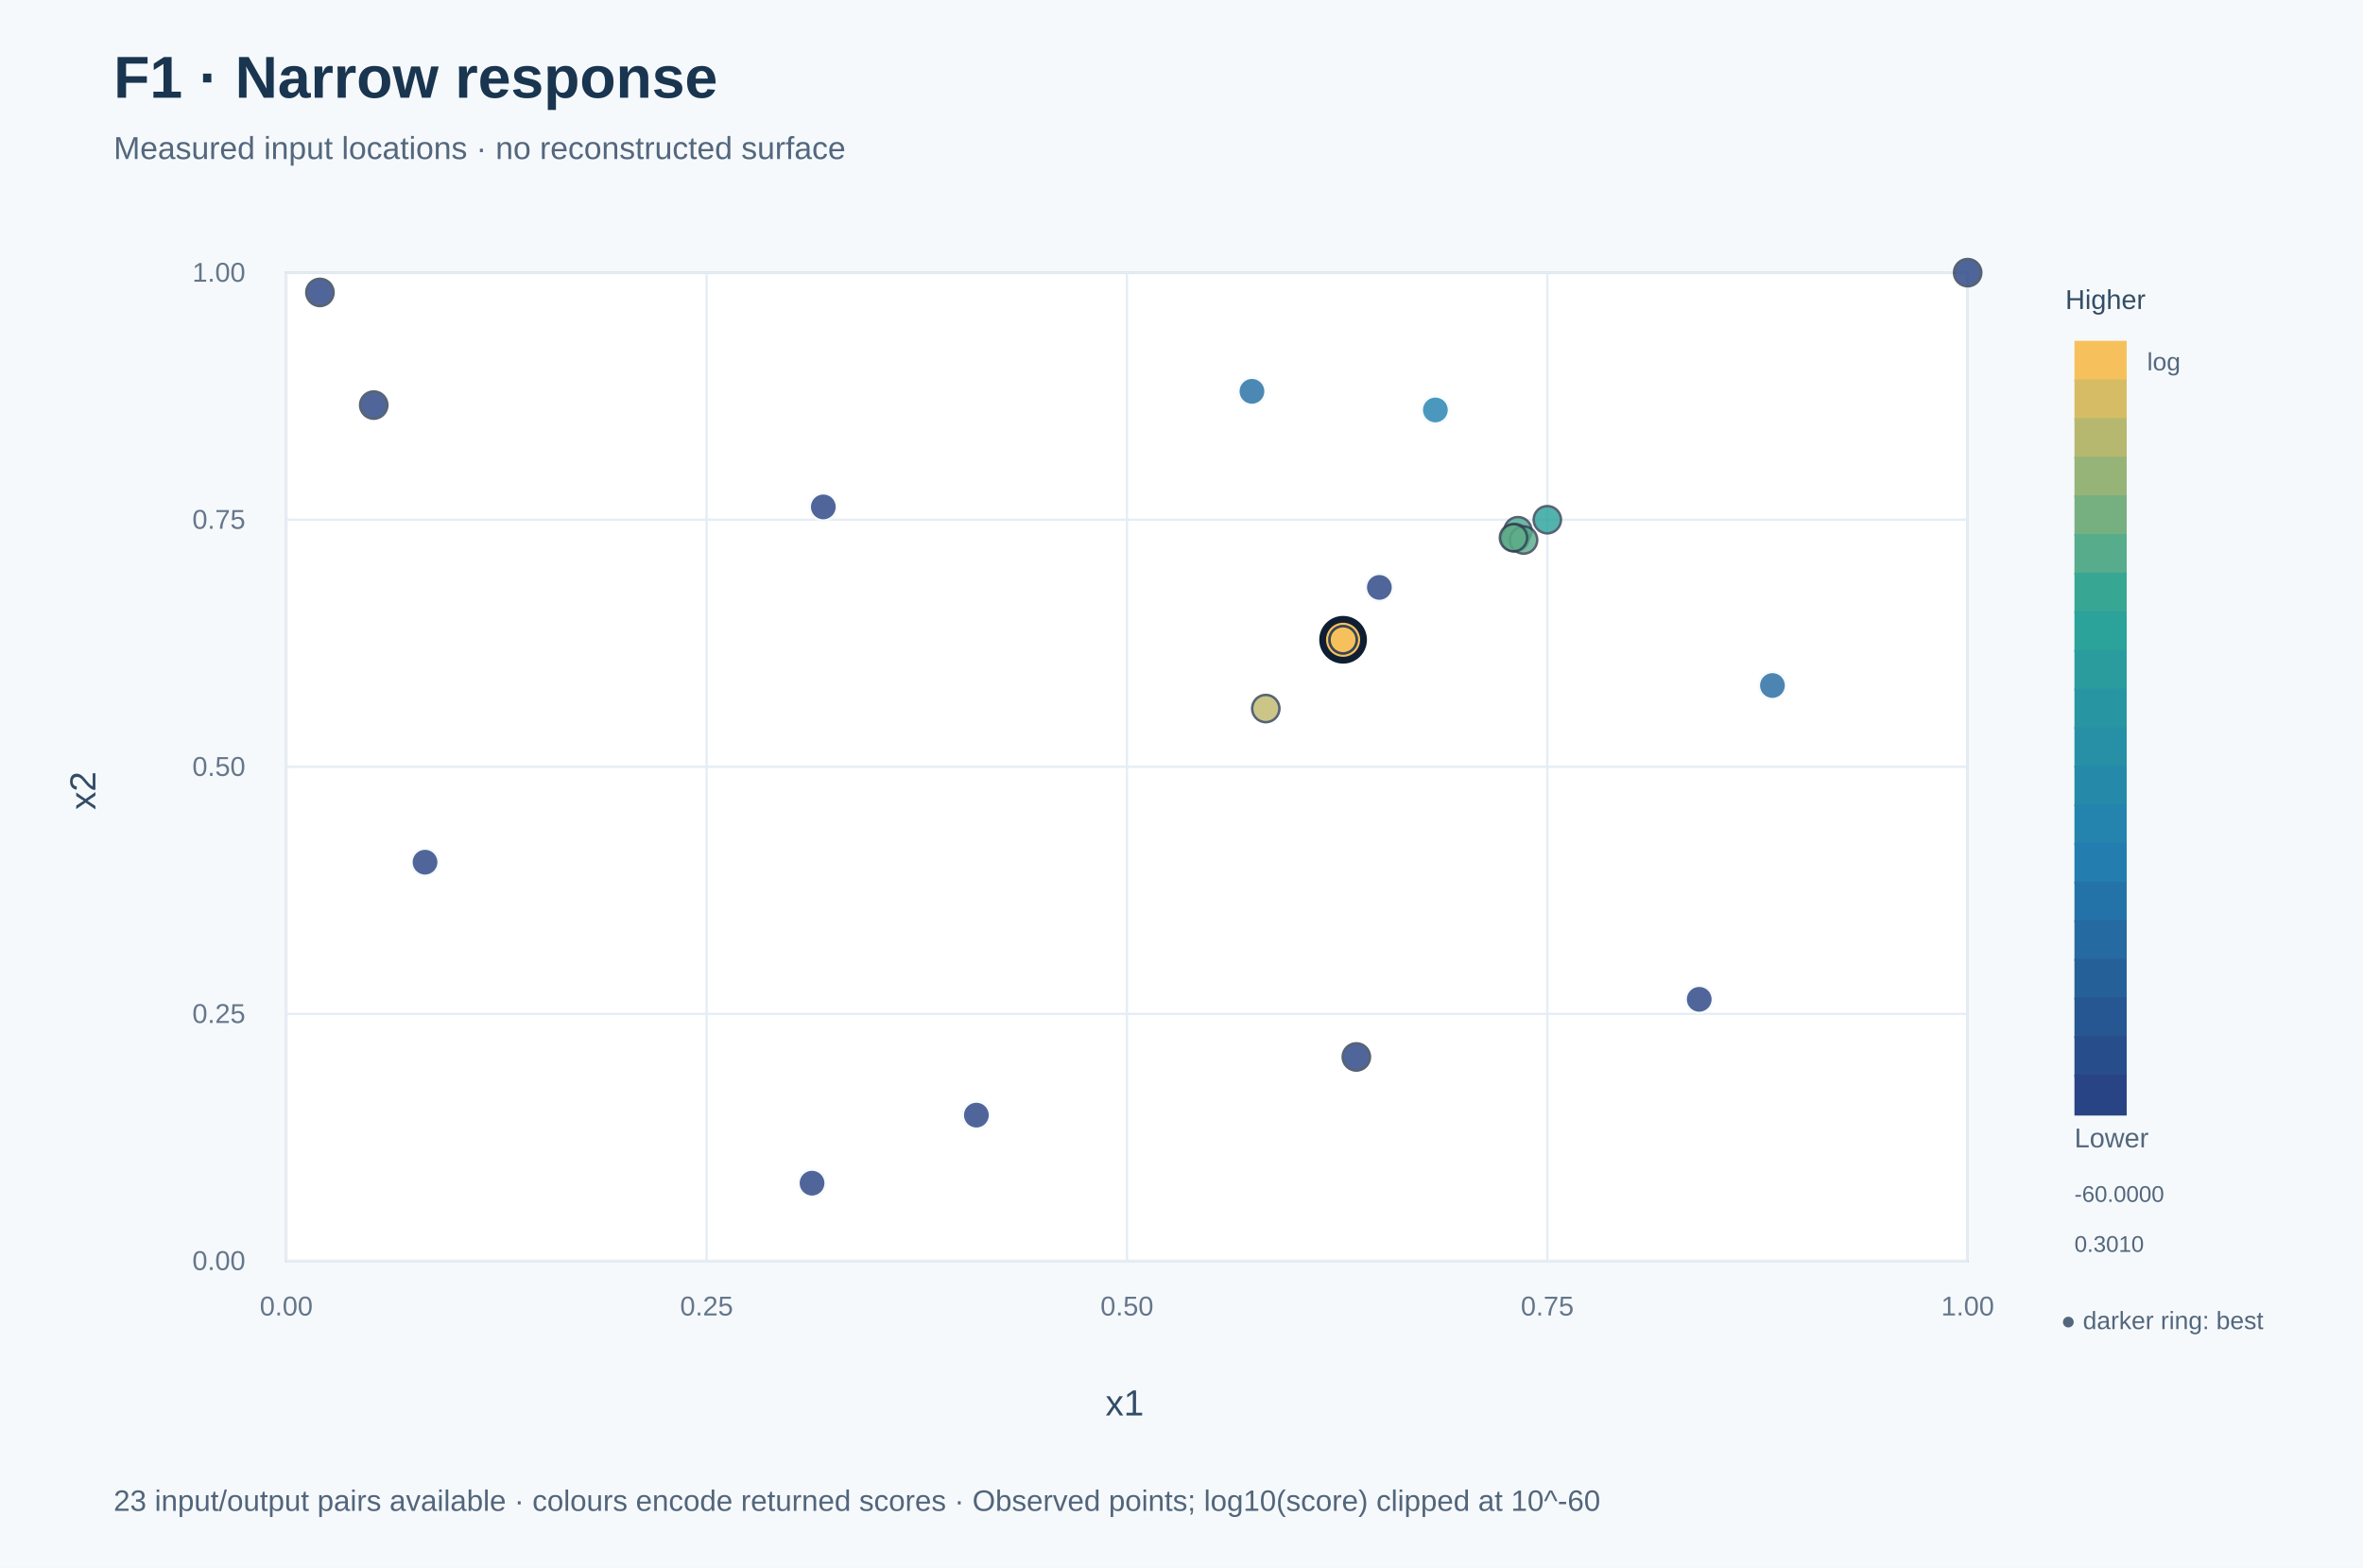
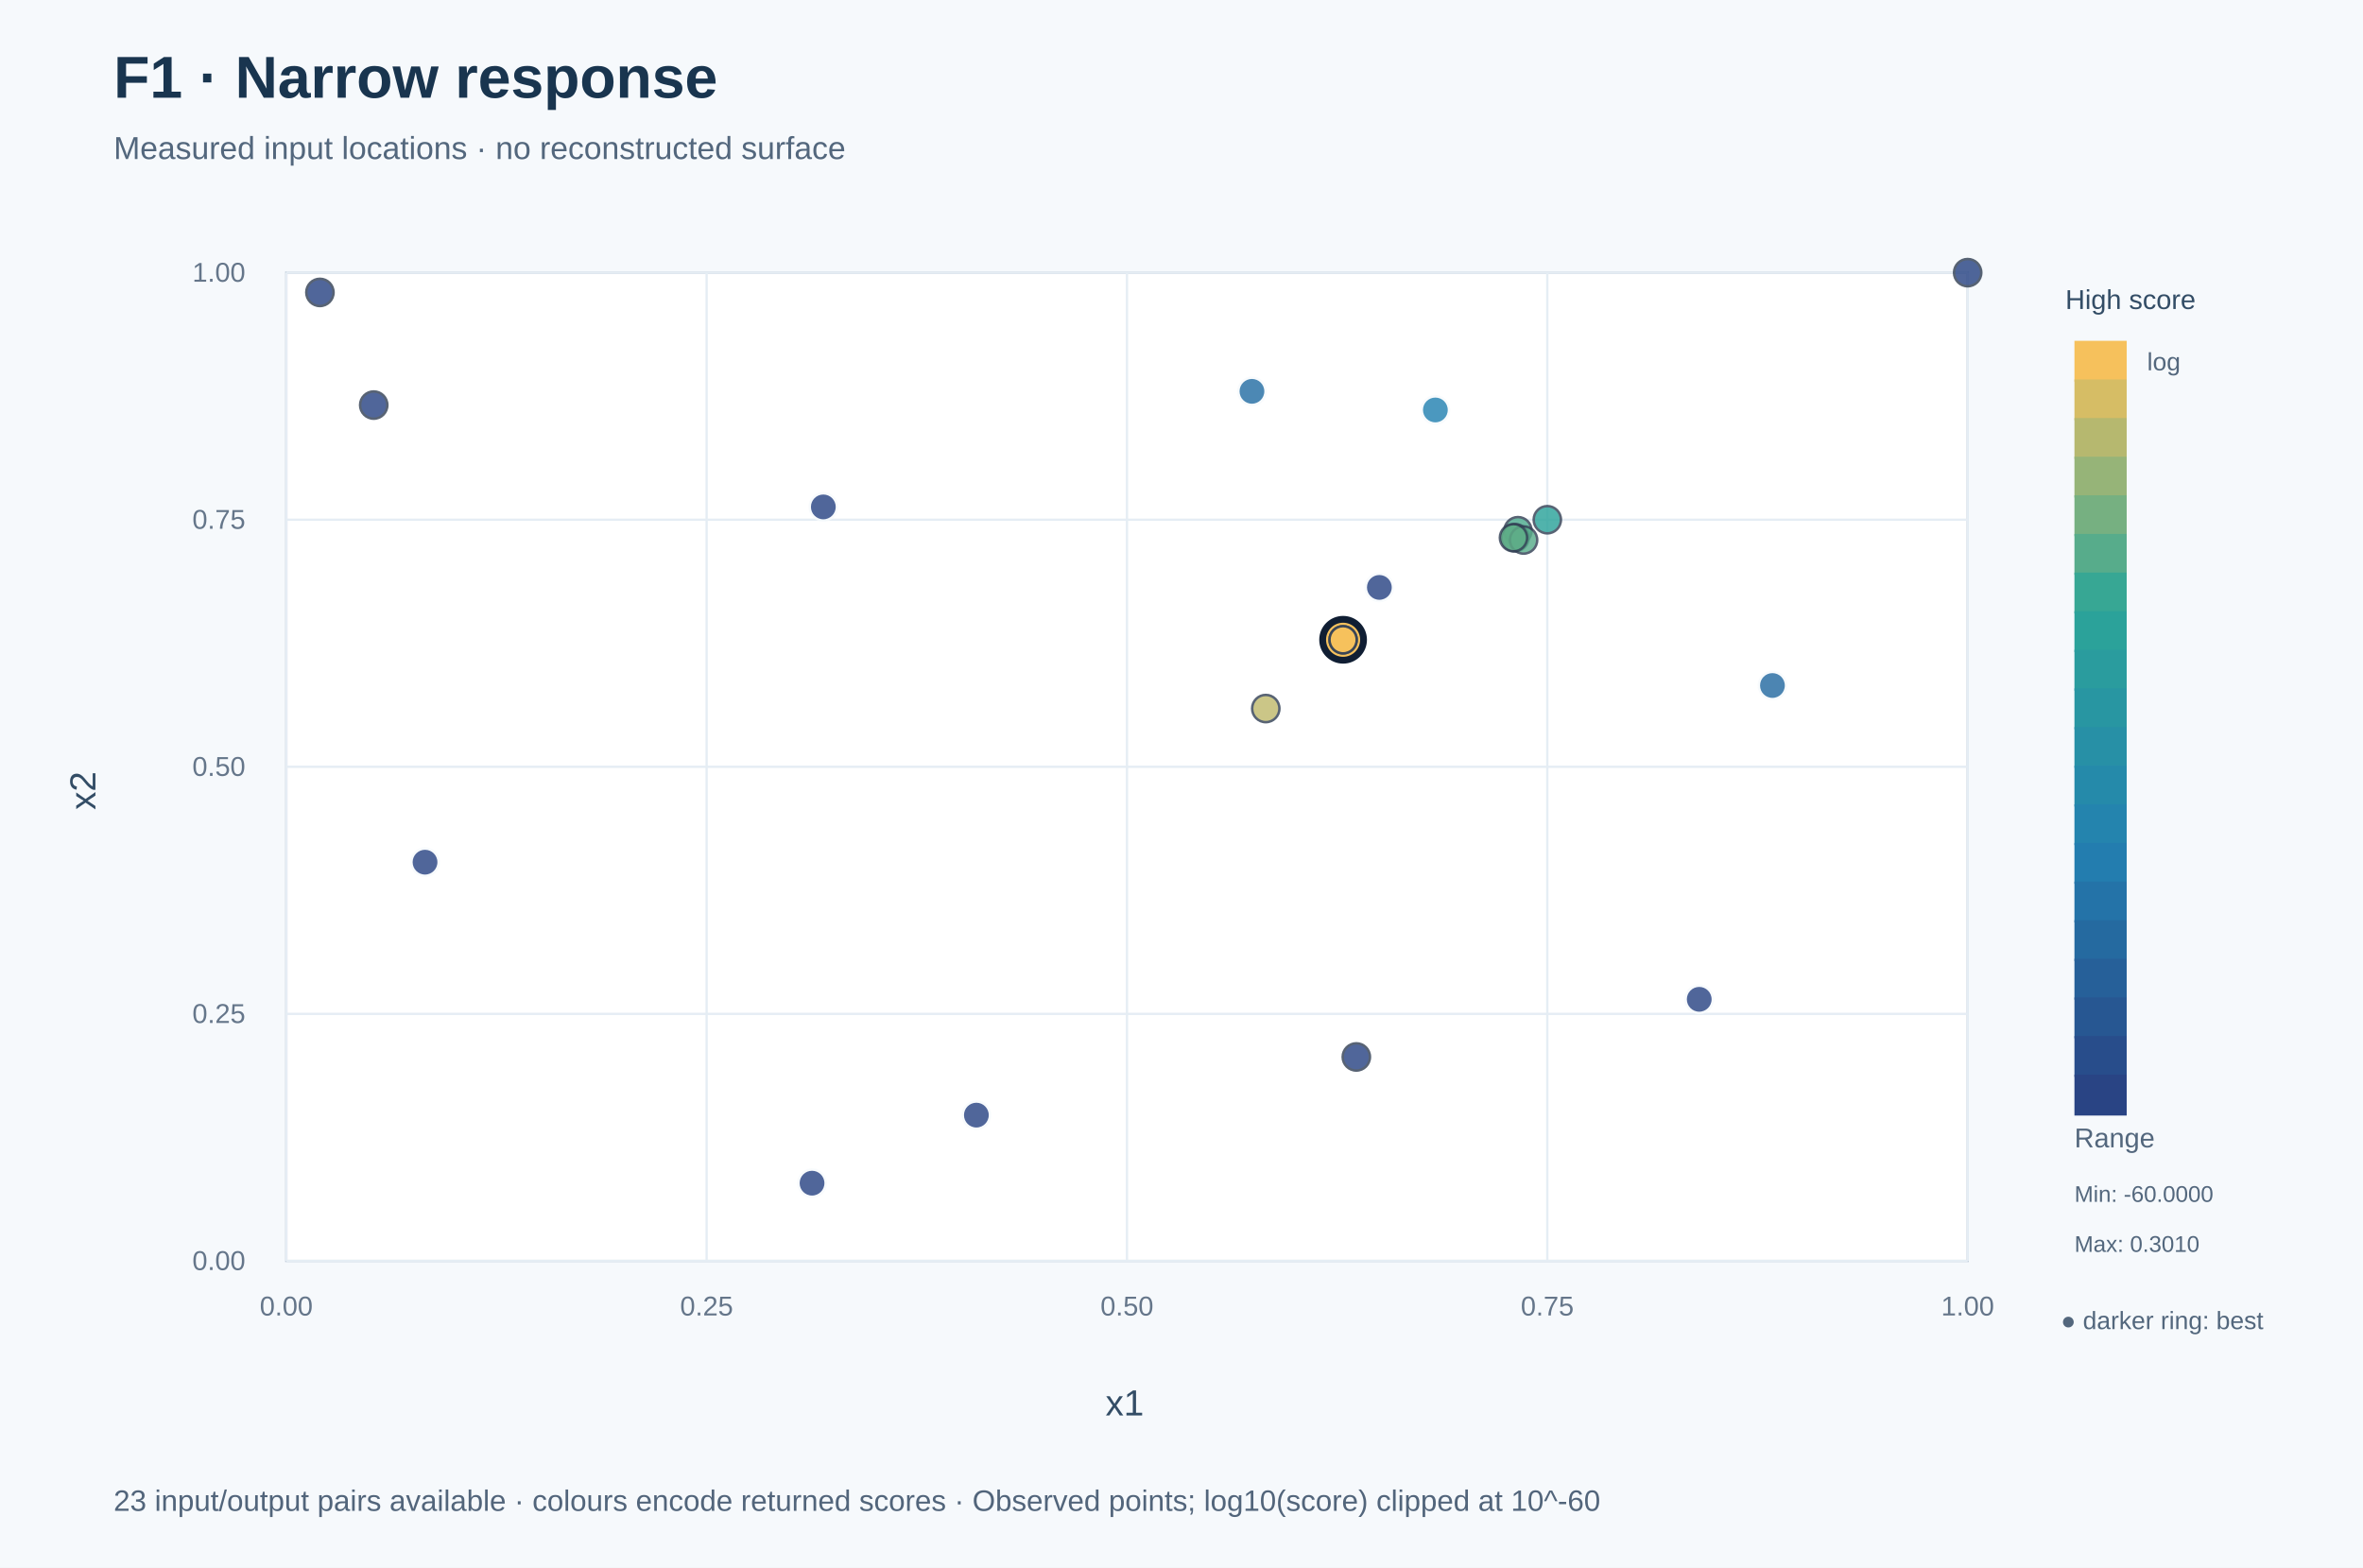
<svg xmlns="http://www.w3.org/2000/svg" viewBox="0 0 1040 690" role="img">
  <g font-family="Arial,Helvetica,sans-serif">
    <rect x="0" y="0" width="1040" height="690" fill="#f6f9fc" />
    <text x="50" y="43" font-size="26" fill="#19354f" font-weight="700">F1 · Narrow response</text>
    <text x="50" y="70" font-size="14" fill="#53677d">Measured input locations · no reconstructed surface</text>
    <rect x="126" y="120" width="740" height="435" fill="#fff" stroke="#bdcad8" />
    <line x1="126" y1="120" x2="126" y2="555" stroke="#e5edf4" />
    <line x1="126" y1="555" x2="866" y2="555" stroke="#e5edf4" />
    <text x="126" y="579" font-size="12" text-anchor="middle" fill="#65768a">0.00</text>
    <text x="108" y="559" text-anchor="end" font-size="12" fill="#65768a">0.00</text>
    <line x1="311" y1="120" x2="311" y2="555" stroke="#e5edf4" />
    <line x1="126" y1="446.25" x2="866" y2="446.25" stroke="#e5edf4" />
    <text x="311" y="579" font-size="12" text-anchor="middle" fill="#65768a">0.25</text>
    <text x="108" y="450.25" text-anchor="end" font-size="12" fill="#65768a">0.25</text>
    <line x1="496" y1="120" x2="496" y2="555" stroke="#e5edf4" />
    <line x1="126" y1="337.5" x2="866" y2="337.5" stroke="#e5edf4" />
    <text x="496" y="579" font-size="12" text-anchor="middle" fill="#65768a">0.50</text>
    <text x="108" y="341.5" text-anchor="end" font-size="12" fill="#65768a">0.50</text>
    <line x1="681" y1="120" x2="681" y2="555" stroke="#e5edf4" />
    <line x1="126" y1="228.75" x2="866" y2="228.75" stroke="#e5edf4" />
    <text x="681" y="579" font-size="12" text-anchor="middle" fill="#65768a">0.75</text>
    <text x="108" y="232.75" text-anchor="end" font-size="12" fill="#65768a">0.75</text>
    <line x1="866" y1="120" x2="866" y2="555" stroke="#e5edf4" />
    <line x1="126" y1="120" x2="866" y2="120" stroke="#e5edf4" />
    <text x="866" y="579" font-size="12" text-anchor="middle" fill="#65768a">1.00</text>
    <text x="108" y="124" text-anchor="end" font-size="12" fill="#65768a">1.00</text>
    <text x="495" y="623" font-size="16" fill="#334d66" text-anchor="middle">x1</text>
    <text x="42" y="348" transform="rotate(-90,42,348)" font-size="16" text-anchor="middle" fill="#334d66">x2</text>
    <text x="50" y="665" font-size="13" fill="#52657b">23 input/output pairs available · colours encode returned scores · Observed points; log10(score) clipped at 10^-60</text>
    <circle cx="362.36" cy="223.11" r="6" fill="#294484" stroke="#f7fafc" stroke-width="1.1" opacity="0.82" />
    <circle cx="551.00" cy="172.24" r="6" fill="#256ea3" stroke="#f7fafc" stroke-width="1.1" opacity="0.82" />
    <circle cx="666.96" cy="236.15" r="6" fill="#5bac89" stroke="#f7fafc" stroke-width="1.1" opacity="0.82" />
    <circle cx="747.86" cy="439.84" r="6" fill="#294484" stroke="#f7fafc" stroke-width="1.1" opacity="0.82" />
    <circle cx="607.08" cy="258.54" r="6" fill="#294484" stroke="#f7fafc" stroke-width="1.1" opacity="0.82" />
    <circle cx="429.72" cy="490.81" r="6" fill="#294484" stroke="#f7fafc" stroke-width="1.1" opacity="0.82" />
    <circle cx="357.39" cy="520.76" r="6" fill="#294484" stroke="#f7fafc" stroke-width="1.1" opacity="0.82" />
    <circle cx="631.73" cy="180.44" r="6" fill="#2381b1" stroke="#f7fafc" stroke-width="1.1" opacity="0.82" />
    <circle cx="187.06" cy="379.48" r="6" fill="#294484" stroke="#f7fafc" stroke-width="1.1" opacity="0.82" />
    <circle cx="780.08" cy="301.72" r="6" fill="#256aa1" stroke="#f7fafc" stroke-width="1.1" opacity="0.82" />
    <circle cx="140.80" cy="128.70" r="6" fill="#294484" stroke="#334155" stroke-width="1.1" opacity="0.82" />
    <circle cx="164.48" cy="178.29" r="6" fill="#294484" stroke="#334155" stroke-width="1.1" opacity="0.82" />
    <circle cx="596.94" cy="465.20" r="6" fill="#294484" stroke="#334155" stroke-width="1.1" opacity="0.82" />
    <circle cx="866.00" cy="120.00" r="6" fill="#294484" stroke="#334155" stroke-width="1.1" opacity="0.82" />
    <circle cx="681.00" cy="228.75" r="6" fill="#2ba29a" stroke="#334155" stroke-width="1.1" opacity="0.82" />
    <circle cx="668.07" cy="233.58" r="6" fill="#4daa8d" stroke="#334155" stroke-width="1.1" opacity="0.82" />
    <circle cx="666.85" cy="236.67" r="6" fill="#5dad89" stroke="#334155" stroke-width="1.1" opacity="0.82" />
    <circle cx="670.55" cy="237.68" r="6" fill="#58ac8a" stroke="#334155" stroke-width="1.1" opacity="0.82" />
    <circle cx="666.11" cy="236.67" r="6" fill="#5fad88" stroke="#334155" stroke-width="1.1" opacity="0.82" />
    <circle cx="557.09" cy="311.86" r="6" fill="#bfba6c" stroke="#334155" stroke-width="1.1" opacity="0.82" />
    <circle cx="591.12" cy="281.59" r="9" fill="#f6c15c" stroke="#101e33" stroke-width="3" opacity="1" />
    <circle cx="591.12" cy="281.59" r="6" fill="#f6c15c" stroke="#334155" stroke-width="1.1" opacity="0.82" />
    <circle cx="591.12" cy="281.59" r="6" fill="#f6c15c" stroke="#334155" stroke-width="1.1" opacity="0.82" />
-     <text x="909" y="136" font-size="12" fill="#334d66">Higher</text>
+     <text x="909" y="136" font-size="12" fill="#334d66">High score</text>
    <rect x="913" y="150" width="23" height="18" fill="#f6c15c" />
    <rect x="913" y="167" width="23" height="18" fill="#d6bd65" />
    <rect x="913" y="184" width="23" height="18" fill="#b6b86f" />
    <rect x="913" y="201" width="23" height="18" fill="#96b478" />
    <rect x="913" y="218" width="23" height="18" fill="#76b081" />
    <rect x="913" y="235" width="23" height="18" fill="#57ac8b" />
    <rect x="913" y="252" width="23" height="18" fill="#37a794" />
    <rect x="913" y="269" width="23" height="18" fill="#2ba29a" />
    <rect x="913" y="286" width="23" height="18" fill="#2a9c9e" />
    <rect x="913" y="303" width="23" height="18" fill="#2896a2" />
    <rect x="913" y="320" width="23" height="18" fill="#2790a6" />
    <rect x="913" y="337" width="23" height="18" fill="#258aaa" />
    <rect x="913" y="354" width="23" height="18" fill="#2484ae" />
    <rect x="913" y="371" width="23" height="18" fill="#237daf" />
    <rect x="913" y="388" width="23" height="18" fill="#2473a8" />
    <rect x="913" y="405" width="23" height="18" fill="#256aa0" />
    <rect x="913" y="422" width="23" height="18" fill="#266099" />
    <rect x="913" y="439" width="23" height="18" fill="#275792" />
    <rect x="913" y="456" width="23" height="18" fill="#284d8b" />
    <rect x="913" y="473" width="23" height="18" fill="#294484" />
    <text x="945" y="163" font-size="11" fill="#53677d">log</text>
-     <text x="913" y="505" font-size="12" fill="#53677d">Lower</text>
-     <text x="913" y="529" font-size="10" fill="#53677d">-60.0000</text>
-     <text x="913" y="551" font-size="10" fill="#53677d">0.3010</text>
+     <text x="913" y="505" font-size="12" fill="#53677d">Range</text>
+     <text x="913" y="529" font-size="10" fill="#53677d">Min: -60.0000</text>
+     <text x="913" y="551" font-size="10" fill="#53677d">Max: 0.3010</text>
    <text x="907" y="585" font-size="11" fill="#53677d">● darker ring: best</text>
  </g>
</svg>
